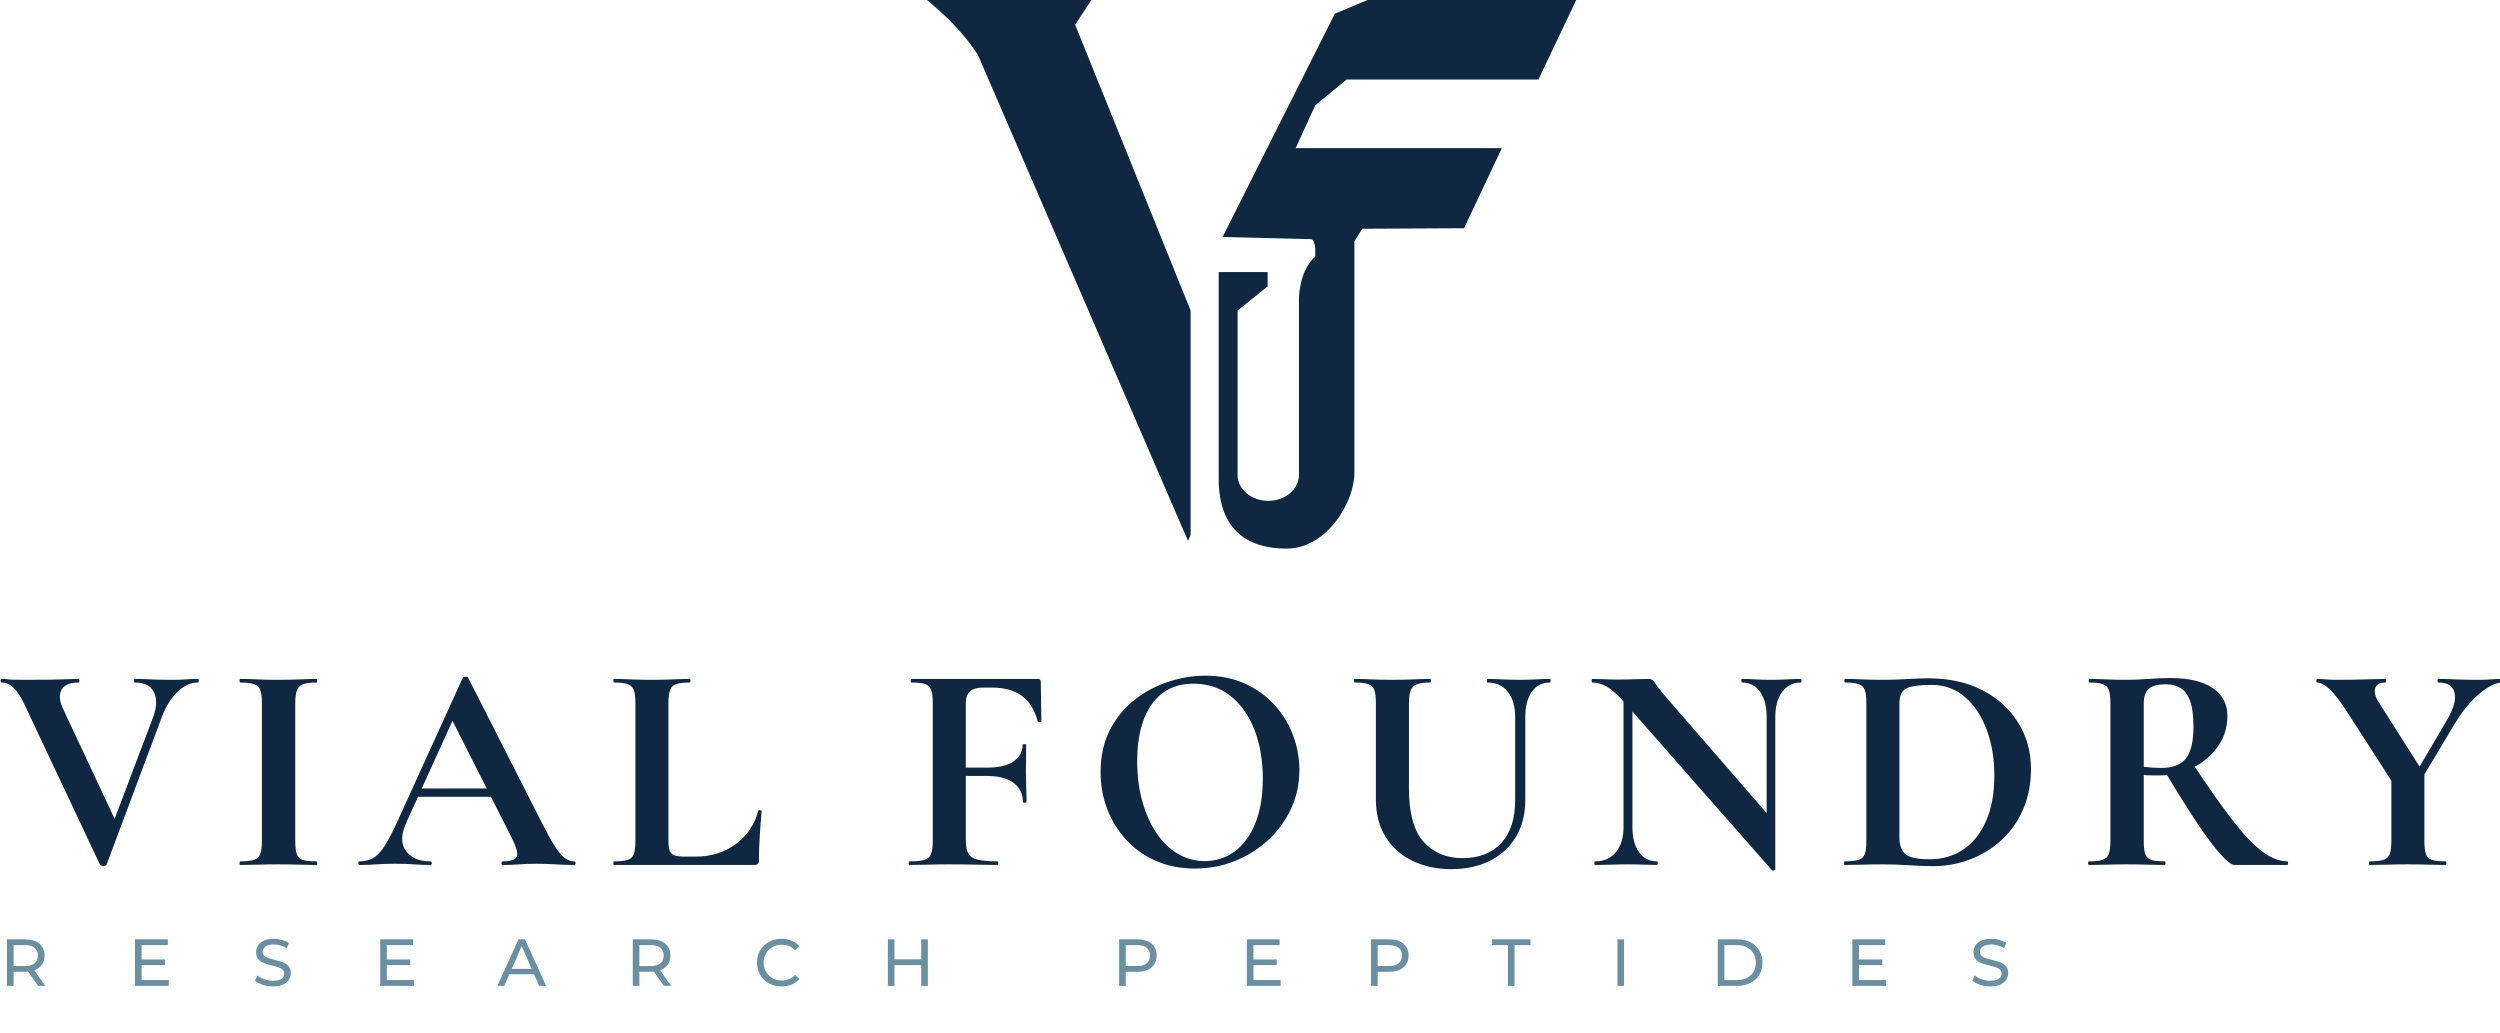
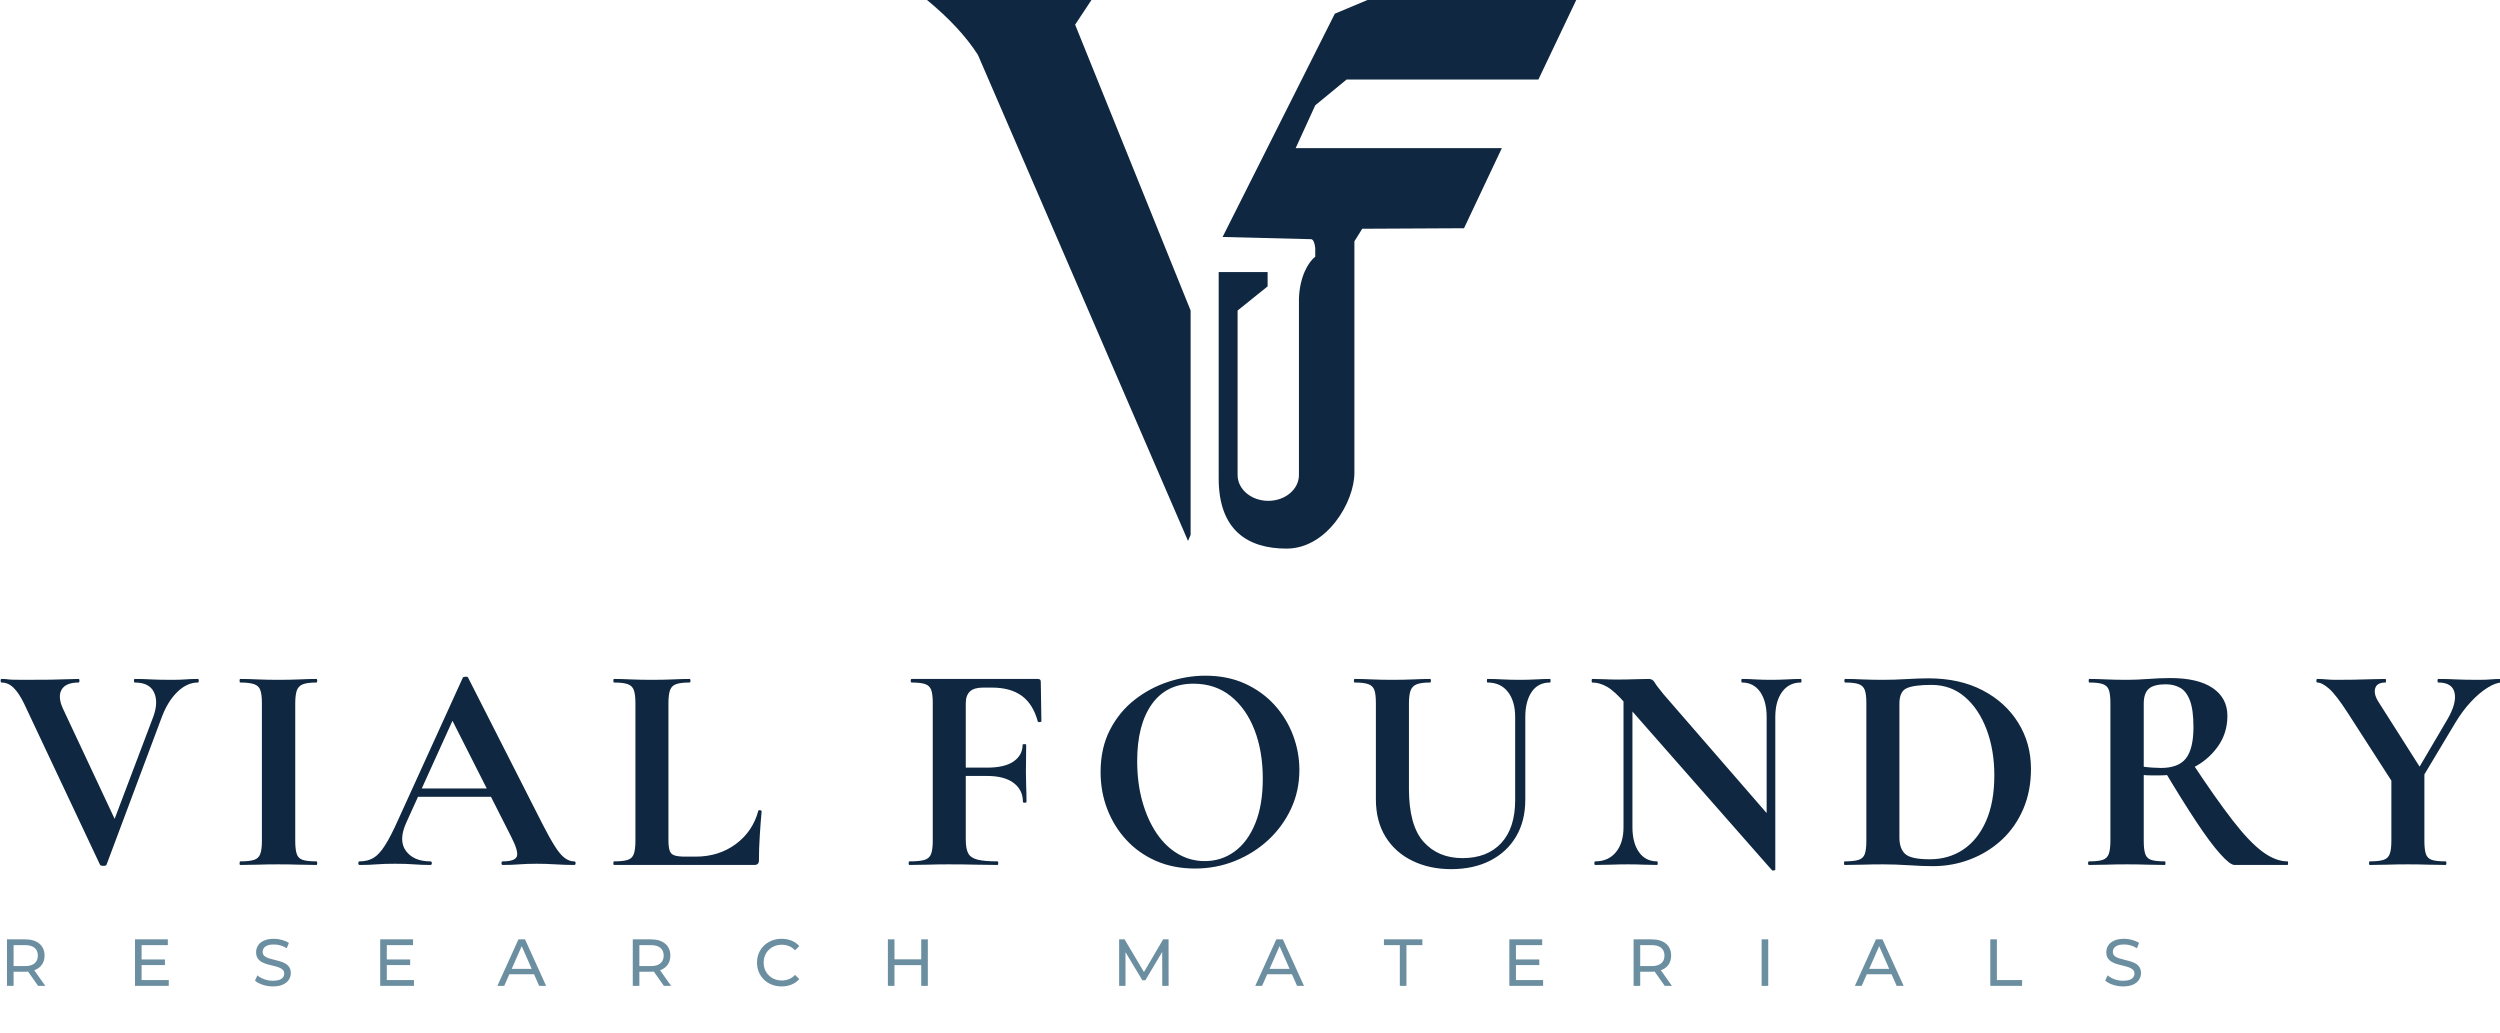
- <svg xmlns="http://www.w3.org/2000/svg" viewBox="0 0 537.60 222.00" width="537.60" height="222.00" role="img" aria-label="Vial Foundry - Research Peptides">
+ <svg xmlns="http://www.w3.org/2000/svg" viewBox="0 0 537.60 222.00" width="537.60" height="222.00" role="img" aria-label="Vial Foundry - Research Materials">
  <g transform="translate(198.645 0.000) scale(0.140309)" fill="#0F2740">
    <path d="M5 0L257 0L232 37.8L409 475.9L409 819.8L405 829L83 84.1Q56 42 5 0Z" />
    <path d="M680 0L1000 0L942 121.9L648 121.9L600 161.4L570 227L886 227L828 349.8L672 350.6L660 369.9L660 724.7C660 769.3 618 840.8 556 840.8C496 840.8 452 812.2 452 733.2L452 417L527 417L527 438.9L481 475.9L481 728.1A47 39.5 0 0 0 575 728.1L575 458.2C576 424.6 589 401.9 600 393.5L600 380.1C599 371.6 597 367.4 594 366.6L458 363.2L630 21Z" />
  </g>
  <path d="M42.56 146.00Q42.75 146.00 42.75 146.38Q42.75 146.77 42.56 146.77Q40.19 146.77 38.11 148.82Q36.03 150.86 34.75 154.32L22.91 185.94Q22.85 186.19 22.24 186.19Q21.63 186.19 21.50 185.94L5.18 151.31Q4.10 149.07 2.94 147.92Q1.79 146.77 0.32 146.77Q0.13 146.77 0.13 146.38Q0.13 146.00 0.32 146.00Q1.09 146.00 1.50 146.06Q1.92 146.13 2.66 146.16Q3.39 146.19 4.99 146.19Q8.58 146.19 10.82 146.16Q13.06 146.13 14.46 146.06Q15.87 146.00 16.90 146.00Q17.09 146.00 17.09 146.38Q17.09 146.77 16.90 146.77Q14.14 146.77 13.25 148.30Q12.35 149.84 13.57 152.46L25.22 177.30L22.21 182.54L32.96 154.13Q34.11 150.99 33.12 148.88Q32.13 146.77 28.99 146.77Q28.80 146.77 28.80 146.38Q28.80 146.00 28.99 146.00Q30.85 146.00 32.51 146.10Q34.18 146.19 36.93 146.19Q38.72 146.19 39.84 146.10Q40.96 146.00 42.56 146.00ZM63.49 180.82Q63.49 182.67 63.81 183.63Q64.13 184.59 65.09 184.91Q66.05 185.23 68.03 185.23Q68.22 185.23 68.22 185.62Q68.22 186.00 68.03 186.00Q66.35 186.00 64.32 185.94Q62.29 185.87 59.84 185.87Q57.51 185.87 55.43 185.94Q53.34 186.00 51.65 186.00Q51.52 186.00 51.52 185.62Q51.52 185.23 51.67 185.23Q53.62 185.23 54.62 184.91Q55.62 184.59 55.97 183.63Q56.32 182.67 56.32 180.82V151.18Q56.32 149.33 55.98 148.40Q55.65 147.47 54.63 147.12Q53.62 146.77 51.65 146.77Q51.52 146.77 51.52 146.38Q51.52 146.00 51.65 146.00Q53.34 146.00 55.43 146.10Q57.51 146.19 59.84 146.19Q62.29 146.19 64.36 146.10Q66.42 146.00 68.03 146.00Q68.22 146.00 68.22 146.38Q68.22 146.77 68.03 146.77Q66.09 146.77 65.12 147.15Q64.15 147.54 63.82 148.50Q63.49 149.46 63.49 151.31ZM88.51 171.34 89.47 169.55H107.90L108.35 171.34ZM123.46 185.23Q123.78 185.23 123.78 185.62Q123.78 186.00 123.46 186.00Q121.54 186.00 119.46 185.87Q117.38 185.74 115.46 185.74Q113.28 185.74 111.68 185.87Q110.08 186.00 108.10 186.00Q107.84 186.00 107.84 185.62Q107.84 185.23 108.10 185.23Q110.72 185.23 111.14 184.18Q111.55 183.12 109.95 179.98L96.96 154.32L100.10 148.82L87.36 176.91Q85.63 180.75 87.30 182.99Q88.96 185.23 92.54 185.23Q92.86 185.23 92.86 185.62Q92.86 186.00 92.54 186.00Q90.62 186.00 89.02 185.87Q87.42 185.74 84.99 185.74Q82.50 185.74 80.99 185.87Q79.49 186.00 77.31 186.00Q77.06 186.00 77.06 185.62Q77.06 185.23 77.31 185.23Q79.04 185.23 80.29 184.50Q81.54 183.76 82.78 181.81Q84.03 179.86 85.63 176.27L99.52 145.74Q99.58 145.55 100.10 145.52Q100.61 145.49 100.67 145.74L116.67 177.23Q118.21 180.24 119.33 182.00Q120.45 183.76 121.44 184.50Q122.43 185.23 123.46 185.23ZM143.74 151.25V180.56Q143.74 182.13 144.00 182.91Q144.26 183.70 145.05 183.95Q145.85 184.21 147.39 184.21H149.57Q154.56 184.21 158.21 181.52Q161.86 178.83 163.07 174.35Q163.14 174.16 163.46 174.22Q163.78 174.29 163.78 174.48Q163.58 176.59 163.39 179.56Q163.20 182.52 163.20 185.04Q163.20 186.00 162.22 186.00H132.03Q131.90 186.00 131.90 185.62Q131.90 185.23 132.03 185.23Q134.00 185.23 134.98 184.91Q135.97 184.59 136.30 183.63Q136.64 182.67 136.64 180.82V151.18Q136.64 149.33 136.30 148.40Q135.97 147.47 134.98 147.12Q134.00 146.77 132.03 146.77Q131.90 146.77 131.90 146.38Q131.90 146.00 132.03 146.00Q133.57 146.00 135.70 146.10Q137.83 146.19 140.14 146.19Q142.59 146.19 144.64 146.10Q146.69 146.00 148.29 146.00Q148.48 146.00 148.48 146.38Q148.48 146.77 148.29 146.77Q146.35 146.77 145.38 147.12Q144.41 147.47 144.08 148.43Q143.74 149.39 143.74 151.25ZM195.58 186.00Q195.39 186.00 195.39 185.62Q195.39 185.23 195.58 185.23Q197.76 185.23 198.82 184.91Q199.87 184.59 200.22 183.63Q200.58 182.67 200.58 180.82V151.18Q200.58 149.33 200.26 148.40Q199.94 147.47 198.98 147.12Q198.02 146.77 196.03 146.77Q195.84 146.77 195.84 146.38Q195.84 146.00 196.03 146.00H223.17Q223.81 146.00 223.81 146.58L223.94 155.09Q223.94 155.22 223.62 155.28Q223.30 155.34 223.17 155.15Q222.14 151.38 219.71 149.62Q217.28 147.86 213.31 147.86H211.39Q209.47 147.86 208.58 148.69Q207.68 149.52 207.68 151.25V180.56Q207.68 182.48 208.19 183.47Q208.70 184.46 210.18 184.85Q211.65 185.23 214.53 185.23Q214.66 185.23 214.66 185.62Q214.66 186.00 214.53 186.00Q212.35 186.00 209.82 185.94Q207.30 185.87 203.90 185.87Q201.60 185.87 199.42 185.94Q197.25 186.00 195.58 186.00ZM219.97 172.43Q219.97 169.87 217.98 168.37Q216.00 166.86 212.22 166.86H204.29V165.07H212.29Q216.06 165.07 217.98 163.73Q219.90 162.38 219.90 160.14Q219.90 160.02 220.29 160.02Q220.67 160.02 220.67 160.14Q220.67 162.32 220.64 163.50Q220.61 164.69 220.61 165.97Q220.61 167.57 220.67 169.10Q220.74 170.64 220.74 172.43Q220.74 172.62 220.35 172.62Q219.97 172.62 219.97 172.43ZM256.96 186.77Q252.35 186.77 248.61 185.14Q244.86 183.50 242.21 180.62Q239.55 177.74 238.11 174.00Q236.67 170.26 236.67 166.03Q236.67 160.85 238.69 156.94Q240.70 153.04 244.03 150.45Q247.36 147.86 251.33 146.58Q255.30 145.30 259.20 145.30Q263.94 145.30 267.68 146.99Q271.42 148.69 274.05 151.57Q276.67 154.45 278.05 158.10Q279.42 161.74 279.42 165.58Q279.42 170.06 277.63 173.90Q275.84 177.74 272.74 180.62Q269.63 183.50 265.57 185.14Q261.50 186.77 256.96 186.77ZM259.07 185.17Q262.66 185.17 265.47 183.12Q268.29 181.07 269.92 177.10Q271.55 173.14 271.55 167.44Q271.55 161.55 269.76 156.94Q267.97 152.34 264.64 149.68Q261.31 147.02 256.64 147.02Q250.82 147.02 247.68 151.44Q244.54 155.86 244.54 163.66Q244.54 168.34 245.63 172.27Q246.72 176.21 248.67 179.12Q250.62 182.03 253.28 183.60Q255.94 185.17 259.07 185.17ZM325.82 154.19Q325.82 150.80 324.26 148.78Q322.69 146.77 319.87 146.77Q319.74 146.77 319.74 146.38Q319.74 146.00 319.87 146.00Q321.47 146.00 323.17 146.10Q324.86 146.19 326.85 146.19Q328.58 146.19 330.24 146.10Q331.90 146.00 333.31 146.00Q333.44 146.00 333.44 146.38Q333.44 146.77 333.31 146.77Q330.75 146.77 329.38 148.78Q328.00 150.80 328.00 154.19V171.98Q328.00 176.53 326.02 179.89Q324.03 183.25 320.45 185.07Q316.86 186.90 312.06 186.90Q307.39 186.90 303.71 185.10Q300.03 183.31 297.95 179.95Q295.87 176.59 295.87 171.86V151.18Q295.87 149.33 295.55 148.40Q295.23 147.47 294.24 147.12Q293.25 146.77 291.33 146.77Q291.14 146.77 291.14 146.38Q291.14 146.00 291.33 146.00Q292.99 146.00 295.04 146.10Q297.09 146.19 299.39 146.19Q301.82 146.19 303.87 146.10Q305.92 146.00 307.52 146.00Q307.71 146.00 307.71 146.38Q307.71 146.77 307.52 146.77Q305.60 146.77 304.64 147.15Q303.68 147.54 303.33 148.50Q302.98 149.46 302.98 151.31V169.62Q302.98 177.49 306.11 181.01Q309.25 184.53 314.50 184.53Q319.81 184.53 322.82 181.30Q325.82 178.06 325.82 172.05ZM349.12 177.87V147.47L351.04 147.60V177.87Q351.04 181.26 352.45 183.25Q353.86 185.23 356.35 185.23Q356.48 185.23 356.48 185.62Q356.48 186.00 356.35 186.00Q354.94 186.00 353.44 185.94Q351.94 185.87 350.14 185.87Q348.22 185.87 346.40 185.94Q344.58 186.00 343.04 186.00Q342.85 186.00 342.85 185.62Q342.85 185.23 343.04 185.23Q345.86 185.23 347.49 183.25Q349.12 181.26 349.12 177.87ZM381.76 186.96Q381.76 187.15 381.47 187.18Q381.18 187.22 381.06 187.15L349.50 151.25Q347.20 148.62 345.60 147.70Q344.00 146.77 342.40 146.77Q342.27 146.77 342.27 146.38Q342.27 146.00 342.40 146.00Q343.68 146.00 345.02 146.06Q346.37 146.13 347.52 146.13Q349.82 146.13 351.68 146.06Q353.54 146.00 354.56 146.00Q355.39 146.00 355.81 146.74Q356.22 147.47 357.76 149.33L381.25 176.40ZM381.76 154.19V186.96L379.90 185.04V154.19Q379.90 150.80 378.50 148.78Q377.09 146.77 374.59 146.77Q374.46 146.77 374.46 146.38Q374.46 146.00 374.59 146.00Q376.00 146.00 377.50 146.10Q379.01 146.19 380.80 146.19Q382.53 146.19 384.19 146.10Q385.86 146.00 387.26 146.00Q387.39 146.00 387.39 146.38Q387.39 146.77 387.26 146.77Q384.70 146.77 383.23 148.78Q381.76 150.80 381.76 154.19ZM415.62 186.26Q413.57 186.26 410.50 186.06Q407.42 185.87 404.88 185.87Q402.56 185.87 400.46 185.94Q398.35 186.00 396.67 186.00Q396.54 186.00 396.54 185.62Q396.54 185.23 396.67 185.23Q398.64 185.23 399.66 184.91Q400.67 184.59 401.01 183.63Q401.34 182.67 401.34 180.82V151.18Q401.34 149.33 401.01 148.40Q400.68 147.47 399.71 147.12Q398.74 146.77 396.80 146.77Q396.61 146.77 396.61 146.38Q396.61 146.00 396.80 146.00Q398.47 146.00 400.51 146.10Q402.56 146.19 404.90 146.19Q407.23 146.19 409.99 146.03Q412.75 145.87 414.72 145.87Q421.38 145.87 426.31 148.43Q431.25 150.99 433.99 155.41Q436.74 159.82 436.74 165.33Q436.74 170.13 435.07 174.00Q433.40 177.87 430.47 180.59Q427.53 183.31 423.71 184.78Q419.88 186.26 415.62 186.26ZM414.98 184.78Q419.04 184.78 422.16 182.70Q425.28 180.62 427.07 176.58Q428.86 172.53 428.86 166.73Q428.86 161.30 427.20 156.88Q425.54 152.46 422.53 149.87Q419.52 147.28 415.36 147.28Q411.63 147.28 410.04 147.98Q408.45 148.68 408.45 151.31V180.11Q408.45 182.48 409.69 183.63Q410.93 184.78 414.98 184.78ZM480.51 186.00Q479.55 186.00 477.41 183.60Q475.26 181.20 472.26 176.66Q469.25 172.11 465.47 165.78L471.36 163.98Q476.48 171.73 480.10 176.40Q483.71 181.07 486.53 183.15Q489.34 185.23 491.90 185.23Q492.03 185.23 492.03 185.62Q492.03 186.00 491.90 186.00Q487.42 186.00 484.61 186.00Q481.79 186.00 480.51 186.00ZM466.75 145.81Q472.64 145.81 475.81 147.95Q478.98 150.10 478.98 153.94Q478.98 157.71 476.86 160.62Q474.75 163.54 471.46 165.14Q468.16 166.74 464.51 166.74Q463.62 166.74 462.69 166.74Q461.76 166.74 460.99 166.67V180.82Q460.99 182.67 461.31 183.63Q461.63 184.59 462.59 184.91Q463.55 185.23 465.54 185.23Q465.66 185.23 465.66 185.62Q465.66 186.00 465.54 186.00Q463.87 186.00 461.82 185.94Q459.78 185.87 457.34 185.87Q455.04 185.87 452.96 185.94Q450.88 186.00 449.22 186.00Q449.02 186.00 449.02 185.62Q449.02 185.23 449.22 185.23Q451.20 185.23 452.16 184.91Q453.12 184.59 453.47 183.63Q453.82 182.67 453.82 180.82V151.18Q453.82 149.33 453.50 148.40Q453.18 147.47 452.22 147.12Q451.26 146.77 449.28 146.77Q449.15 146.77 449.15 146.38Q449.15 146.00 449.28 146.00Q450.94 146.00 452.99 146.10Q455.04 146.19 457.34 146.19Q459.46 146.19 461.98 146.00Q464.51 145.81 466.75 145.81ZM471.68 156.37Q471.68 152.59 470.91 150.61Q470.14 148.62 468.80 147.89Q467.46 147.15 465.73 147.15Q463.17 147.15 462.08 148.11Q460.99 149.07 460.99 151.31V164.88Q461.89 165.01 462.91 165.07Q463.94 165.14 464.70 165.14Q468.48 165.14 470.08 163.06Q471.68 160.98 471.68 156.37ZM518.34 168.21 526.21 154.83Q528.32 151.25 527.84 149.01Q527.36 146.77 524.35 146.77Q524.16 146.77 524.16 146.38Q524.16 146.00 524.35 146.00Q526.40 146.00 528.19 146.10Q529.98 146.19 532.99 146.19Q534.59 146.19 535.58 146.10Q536.58 146.00 537.98 146.00Q538.11 146.00 538.11 146.38Q538.11 146.77 537.98 146.77Q536.70 146.77 534.91 147.89Q533.12 149.01 531.33 150.93Q529.54 152.85 528.00 155.41L519.68 169.30ZM514.62 168.46 504.90 153.36Q502.34 149.39 500.83 148.08Q499.33 146.77 498.30 146.77Q498.11 146.77 498.11 146.38Q498.11 146.00 498.30 146.00Q499.26 146.00 500.29 146.10Q501.31 146.19 502.27 146.19Q504.06 146.19 506.11 146.16Q508.16 146.13 509.98 146.06Q511.81 146.00 512.96 146.00Q513.09 146.00 513.09 146.38Q513.09 146.77 512.96 146.77Q511.10 146.77 510.75 148.05Q510.40 149.33 511.55 151.06L520.77 165.58ZM514.24 166.16 521.34 165.58V180.82Q521.34 182.67 521.66 183.63Q521.98 184.59 522.94 184.91Q523.90 185.23 525.89 185.23Q526.08 185.23 526.08 185.62Q526.08 186.00 525.89 186.00Q524.22 186.00 522.21 185.94Q520.19 185.87 517.76 185.87Q515.46 185.87 513.34 185.94Q511.23 186.00 509.57 186.00Q509.44 186.00 509.44 185.62Q509.44 185.23 509.57 185.23Q511.55 185.23 512.54 184.91Q513.54 184.59 513.89 183.63Q514.24 182.67 514.24 180.82Z" fill="#0F2740" />
-   <path d="M1.50 212.00V202.00H5.41Q7.35 202.00 8.46 202.92Q9.58 203.85 9.58 205.49Q9.58 206.57 9.07 207.35Q8.57 208.12 7.64 208.54Q6.71 208.96 5.41 208.96H2.29L2.92 208.30V212.00ZM8.19 212.00 5.64 208.37H7.18L9.74 212.00ZM2.92 208.44 2.29 207.75H5.36Q6.73 207.75 7.44 207.15Q8.14 206.56 8.14 205.49Q8.14 204.41 7.44 203.82Q6.73 203.24 5.36 203.24H2.29L2.92 202.53ZM29.03 212.00V202.00H36.09V203.24H30.45V210.76H36.29V212.00ZM30.33 207.53V206.32H35.47V207.53ZM58.66 212.12Q57.51 212.12 56.47 211.76Q55.43 211.41 54.83 210.86L55.36 209.74Q55.92 210.24 56.81 210.57Q57.70 210.90 58.66 210.90Q59.52 210.90 60.07 210.70Q60.61 210.50 60.87 210.15Q61.12 209.80 61.12 209.36Q61.12 208.84 60.79 208.53Q60.46 208.21 59.93 208.02Q59.39 207.83 58.74 207.68Q58.10 207.54 57.45 207.35Q56.80 207.16 56.26 206.86Q55.73 206.55 55.40 206.05Q55.07 205.55 55.07 204.75Q55.07 203.97 55.48 203.32Q55.89 202.67 56.74 202.28Q57.59 201.88 58.91 201.88Q59.78 201.88 60.63 202.12Q61.49 202.35 62.12 202.77L61.65 203.91Q61.00 203.49 60.28 203.29Q59.57 203.10 58.90 203.10Q58.06 203.10 57.52 203.31Q56.98 203.53 56.73 203.89Q56.48 204.24 56.48 204.69Q56.48 205.21 56.81 205.53Q57.14 205.84 57.67 206.03Q58.21 206.21 58.86 206.36Q59.50 206.52 60.15 206.70Q60.80 206.89 61.33 207.18Q61.87 207.48 62.20 207.98Q62.53 208.48 62.53 209.27Q62.53 210.03 62.11 210.68Q61.70 211.33 60.84 211.72Q59.98 212.12 58.66 212.12ZM81.76 212.00V202.00H88.82V203.24H83.18V210.76H89.02V212.00ZM83.06 207.53V206.32H88.20V207.53ZM106.96 212.00 111.49 202.00H112.90L117.44 212.00H115.94L111.90 202.80H112.48L108.43 212.00ZM108.88 209.50 109.28 208.35H114.90L115.31 209.50ZM136.07 212.00V202.00H139.98Q141.92 202.00 143.03 202.92Q144.15 203.85 144.15 205.49Q144.15 206.57 143.65 207.35Q143.14 208.12 142.21 208.54Q141.28 208.96 139.98 208.96H136.86L137.49 208.30V212.00ZM142.76 212.00 140.21 208.37H141.75L144.31 212.00ZM137.49 208.44 136.86 207.75H139.93Q141.31 207.75 142.01 207.15Q142.72 206.56 142.72 205.49Q142.72 204.41 142.01 203.82Q141.31 203.24 139.93 203.24H136.86L137.49 202.53ZM168.07 212.12Q166.94 212.12 165.97 211.74Q165.00 211.36 164.29 210.67Q163.58 209.97 163.18 209.04Q162.79 208.11 162.79 207.00Q162.79 205.89 163.18 204.96Q163.58 204.03 164.30 203.33Q165.02 202.64 165.98 202.26Q166.95 201.88 168.08 201.88Q169.24 201.88 170.22 202.28Q171.20 202.67 171.88 203.45L170.96 204.35Q170.39 203.74 169.67 203.45Q168.96 203.16 168.14 203.16Q167.30 203.16 166.58 203.44Q165.86 203.73 165.33 204.25Q164.80 204.76 164.51 205.47Q164.22 206.17 164.22 207.00Q164.22 207.83 164.51 208.53Q164.80 209.24 165.33 209.75Q165.86 210.27 166.58 210.56Q167.30 210.84 168.14 210.84Q168.96 210.84 169.67 210.55Q170.39 210.26 170.96 209.64L171.88 210.54Q171.20 211.32 170.22 211.72Q169.24 212.12 168.07 212.12ZM198.10 212.00V202.00H199.52V212.00ZM190.93 212.00V202.00H192.35V212.00ZM192.22 207.54V206.30H198.22V207.54ZM240.66 212.00V202.00H244.56Q245.86 202.00 246.80 202.42Q247.73 202.83 248.23 203.62Q248.73 204.40 248.73 205.49Q248.73 206.57 248.23 207.35Q247.73 208.14 246.80 208.55Q245.86 208.97 244.56 208.97H241.44L242.08 208.30V212.00ZM242.08 208.44 241.44 207.73H244.52Q245.89 207.73 246.60 207.15Q247.30 206.56 247.30 205.49Q247.30 204.41 246.60 203.82Q245.89 203.24 244.52 203.24H241.44L242.08 202.53ZM268.12 212.00V202.00H275.17V203.24H269.54V210.76H275.38V212.00ZM269.42 207.53V206.32H274.56V207.53ZM294.83 212.00V202.00H298.73Q300.04 202.00 300.97 202.42Q301.90 202.83 302.40 203.62Q302.90 204.40 302.90 205.49Q302.90 206.57 302.40 207.35Q301.90 208.14 300.97 208.55Q300.04 208.97 298.73 208.97H295.61L296.25 208.30V212.00ZM296.25 208.44 295.61 207.73H298.69Q300.06 207.73 300.77 207.15Q301.47 206.56 301.47 205.49Q301.47 204.41 300.77 203.82Q300.06 203.24 298.69 203.24H295.61L296.25 202.53ZM324.27 212.00V203.24H320.84V202.00H329.11V203.24H325.69V212.00ZM347.82 212.00V202.00H349.24V212.00ZM369.39 212.00V202.00H373.60Q375.21 202.00 376.42 202.63Q377.64 203.26 378.32 204.39Q379.00 205.51 379.00 207.00Q379.00 208.49 378.32 209.61Q377.64 210.74 376.42 211.37Q375.21 212.00 373.60 212.00ZM370.81 210.76H373.52Q374.76 210.76 375.66 210.29Q376.57 209.81 377.07 208.97Q377.57 208.12 377.57 207.00Q377.57 205.87 377.07 205.03Q376.57 204.19 375.66 203.71Q374.76 203.24 373.52 203.24H370.81ZM398.33 212.00V202.00H405.39V203.24H399.75V210.76H405.59V212.00ZM399.63 207.53V206.32H404.77V207.53ZM427.96 212.12Q426.81 212.12 425.77 211.76Q424.73 211.41 424.13 210.86L424.66 209.74Q425.22 210.24 426.11 210.57Q427.00 210.90 427.96 210.90Q428.82 210.90 429.37 210.70Q429.91 210.50 430.17 210.15Q430.42 209.80 430.42 209.36Q430.42 208.84 430.09 208.53Q429.76 208.21 429.23 208.02Q428.69 207.83 428.04 207.68Q427.40 207.54 426.75 207.35Q426.10 207.16 425.56 206.86Q425.03 206.55 424.70 206.05Q424.37 205.55 424.37 204.75Q424.37 203.97 424.78 203.32Q425.19 202.67 426.04 202.28Q426.89 201.88 428.21 201.88Q429.08 201.88 429.93 202.12Q430.79 202.35 431.42 202.77L430.95 203.91Q430.30 203.49 429.58 203.29Q428.87 203.10 428.20 203.10Q427.36 203.10 426.82 203.31Q426.28 203.53 426.03 203.89Q425.78 204.24 425.78 204.69Q425.78 205.21 426.11 205.53Q426.44 205.84 426.97 206.03Q427.51 206.21 428.16 206.36Q428.80 206.52 429.45 206.70Q430.10 206.89 430.63 207.18Q431.17 207.48 431.50 207.98Q431.83 208.48 431.83 209.27Q431.83 210.03 431.41 210.68Q431.00 211.33 430.14 211.72Q429.28 212.12 427.96 212.12Z" fill="#6B8FA1" />
+   <path d="M1.50 212.00V202.00H5.41Q7.35 202.00 8.46 202.92Q9.58 203.85 9.58 205.49Q9.58 206.57 9.07 207.35Q8.57 208.12 7.64 208.54Q6.71 208.96 5.41 208.96H2.29L2.92 208.30V212.00ZM8.19 212.00 5.64 208.37H7.18L9.74 212.00ZM2.92 208.44 2.29 207.75H5.36Q6.73 207.75 7.44 207.15Q8.14 206.56 8.14 205.49Q8.14 204.41 7.44 203.82Q6.73 203.24 5.36 203.24H2.29L2.92 202.53ZM29.03 212.00V202.00H36.09V203.24H30.45V210.76H36.29V212.00ZM30.33 207.53V206.32H35.47V207.53ZM58.66 212.12Q57.51 212.12 56.47 211.76Q55.43 211.41 54.83 210.86L55.36 209.74Q55.92 210.24 56.81 210.57Q57.70 210.90 58.66 210.90Q59.52 210.90 60.07 210.70Q60.61 210.50 60.87 210.15Q61.12 209.80 61.12 209.36Q61.12 208.84 60.79 208.53Q60.46 208.21 59.93 208.02Q59.39 207.83 58.74 207.68Q58.10 207.54 57.45 207.35Q56.80 207.16 56.26 206.86Q55.73 206.55 55.40 206.05Q55.07 205.55 55.07 204.75Q55.07 203.97 55.48 203.32Q55.89 202.67 56.74 202.28Q57.59 201.88 58.91 201.88Q59.78 201.88 60.63 202.12Q61.49 202.35 62.12 202.77L61.65 203.91Q61.00 203.49 60.28 203.29Q59.57 203.10 58.90 203.10Q58.06 203.10 57.52 203.31Q56.98 203.53 56.73 203.89Q56.48 204.24 56.48 204.69Q56.48 205.21 56.81 205.53Q57.14 205.84 57.67 206.03Q58.21 206.21 58.86 206.36Q59.50 206.52 60.15 206.70Q60.80 206.89 61.33 207.18Q61.87 207.48 62.20 207.98Q62.53 208.48 62.53 209.27Q62.53 210.03 62.11 210.68Q61.70 211.33 60.84 211.72Q59.98 212.12 58.66 212.12ZM81.76 212.00V202.00H88.82V203.24H83.18V210.76H89.02V212.00ZM83.06 207.53V206.32H88.20V207.53ZM106.96 212.00 111.49 202.00H112.90L117.44 212.00H115.94L111.90 202.80H112.48L108.43 212.00ZM108.88 209.50 109.28 208.35H114.90L115.31 209.50ZM136.07 212.00V202.00H139.98Q141.92 202.00 143.03 202.92Q144.15 203.85 144.15 205.49Q144.15 206.57 143.65 207.35Q143.14 208.12 142.21 208.54Q141.28 208.96 139.98 208.96H136.86L137.49 208.30V212.00ZM142.76 212.00 140.21 208.37H141.75L144.31 212.00ZM137.49 208.44 136.86 207.75H139.93Q141.31 207.75 142.01 207.15Q142.72 206.56 142.72 205.49Q142.72 204.41 142.01 203.82Q141.31 203.24 139.93 203.24H136.86L137.49 202.53ZM168.07 212.12Q166.94 212.12 165.97 211.74Q165.00 211.36 164.29 210.67Q163.58 209.97 163.18 209.04Q162.79 208.11 162.79 207.00Q162.79 205.89 163.18 204.96Q163.58 204.03 164.30 203.33Q165.02 202.64 165.98 202.26Q166.95 201.88 168.08 201.88Q169.24 201.88 170.22 202.28Q171.20 202.67 171.88 203.45L170.96 204.35Q170.39 203.74 169.67 203.45Q168.96 203.16 168.14 203.16Q167.30 203.16 166.58 203.44Q165.86 203.73 165.33 204.25Q164.80 204.76 164.51 205.47Q164.22 206.17 164.22 207.00Q164.22 207.83 164.51 208.53Q164.80 209.24 165.33 209.75Q165.86 210.27 166.58 210.56Q167.30 210.84 168.14 210.84Q168.96 210.84 169.67 210.55Q170.39 210.26 170.96 209.64L171.88 210.54Q171.20 211.32 170.22 211.72Q169.24 212.12 168.07 212.12ZM198.10 212.00V202.00H199.52V212.00ZM190.93 212.00V202.00H192.35V212.00ZM192.22 207.54V206.30H198.22V207.54ZM240.66 212.00V202.00H241.83L246.31 209.55H245.69L250.12 202.00H251.29L251.30 212.00H249.93L249.92 204.16H250.24L246.30 210.79H245.65L241.67 204.16H242.03V212.00ZM269.93 212.00 274.46 202.00H275.87L280.41 212.00H278.92L274.87 202.80H275.45L271.40 212.00ZM271.85 209.50 272.25 208.35H277.87L278.28 209.50ZM301.02 212.00V203.24H297.60V202.00H305.87V203.24H302.44V212.00ZM324.57 212.00V202.00H331.63V203.24H325.99V210.76H331.83V212.00ZM325.87 207.53V206.32H331.01V207.53ZM351.29 212.00V202.00H355.19Q357.13 202.00 358.25 202.92Q359.36 203.85 359.36 205.49Q359.36 206.57 358.86 207.35Q358.36 208.12 357.43 208.54Q356.49 208.96 355.19 208.96H352.07L352.71 208.30V212.00ZM357.98 212.00 355.42 208.37H356.96L359.53 212.00ZM352.71 208.44 352.07 207.75H355.15Q356.52 207.75 357.22 207.15Q357.93 206.56 357.93 205.49Q357.93 204.41 357.22 203.82Q356.52 203.24 355.15 203.24H352.07L352.71 202.53ZM378.82 212.00V202.00H380.24V212.00ZM398.87 212.00 403.40 202.00H404.81L409.36 212.00H407.86L403.81 202.80H404.39L400.34 212.00ZM400.80 209.50 401.19 208.35H406.82L407.22 209.50ZM427.99 212.00V202.00H429.41V210.76H434.83V212.00ZM456.53 212.12Q455.38 212.12 454.34 211.76Q453.30 211.41 452.70 210.86L453.23 209.74Q453.80 210.24 454.68 210.57Q455.57 210.90 456.53 210.90Q457.40 210.90 457.94 210.70Q458.48 210.50 458.74 210.15Q458.99 209.80 458.99 209.36Q458.99 208.84 458.66 208.53Q458.33 208.21 457.80 208.02Q457.26 207.83 456.62 207.68Q455.97 207.54 455.32 207.35Q454.67 207.16 454.14 206.86Q453.60 206.55 453.27 206.05Q452.94 205.55 452.94 204.75Q452.94 203.97 453.35 203.32Q453.76 202.67 454.61 202.28Q455.46 201.88 456.78 201.88Q457.65 201.88 458.51 202.12Q459.36 202.35 459.99 202.77L459.52 203.91Q458.87 203.49 458.15 203.29Q457.44 203.10 456.77 203.10Q455.93 203.10 455.39 203.31Q454.85 203.53 454.60 203.89Q454.35 204.24 454.35 204.69Q454.35 205.21 454.68 205.53Q455.01 205.84 455.54 206.03Q456.08 206.21 456.73 206.36Q457.38 206.52 458.02 206.70Q458.67 206.89 459.21 207.18Q459.74 207.48 460.07 207.98Q460.40 208.48 460.40 209.27Q460.40 210.03 459.98 210.68Q459.57 211.33 458.71 211.72Q457.85 212.12 456.53 212.12Z" fill="#6B8FA1" />
</svg>
